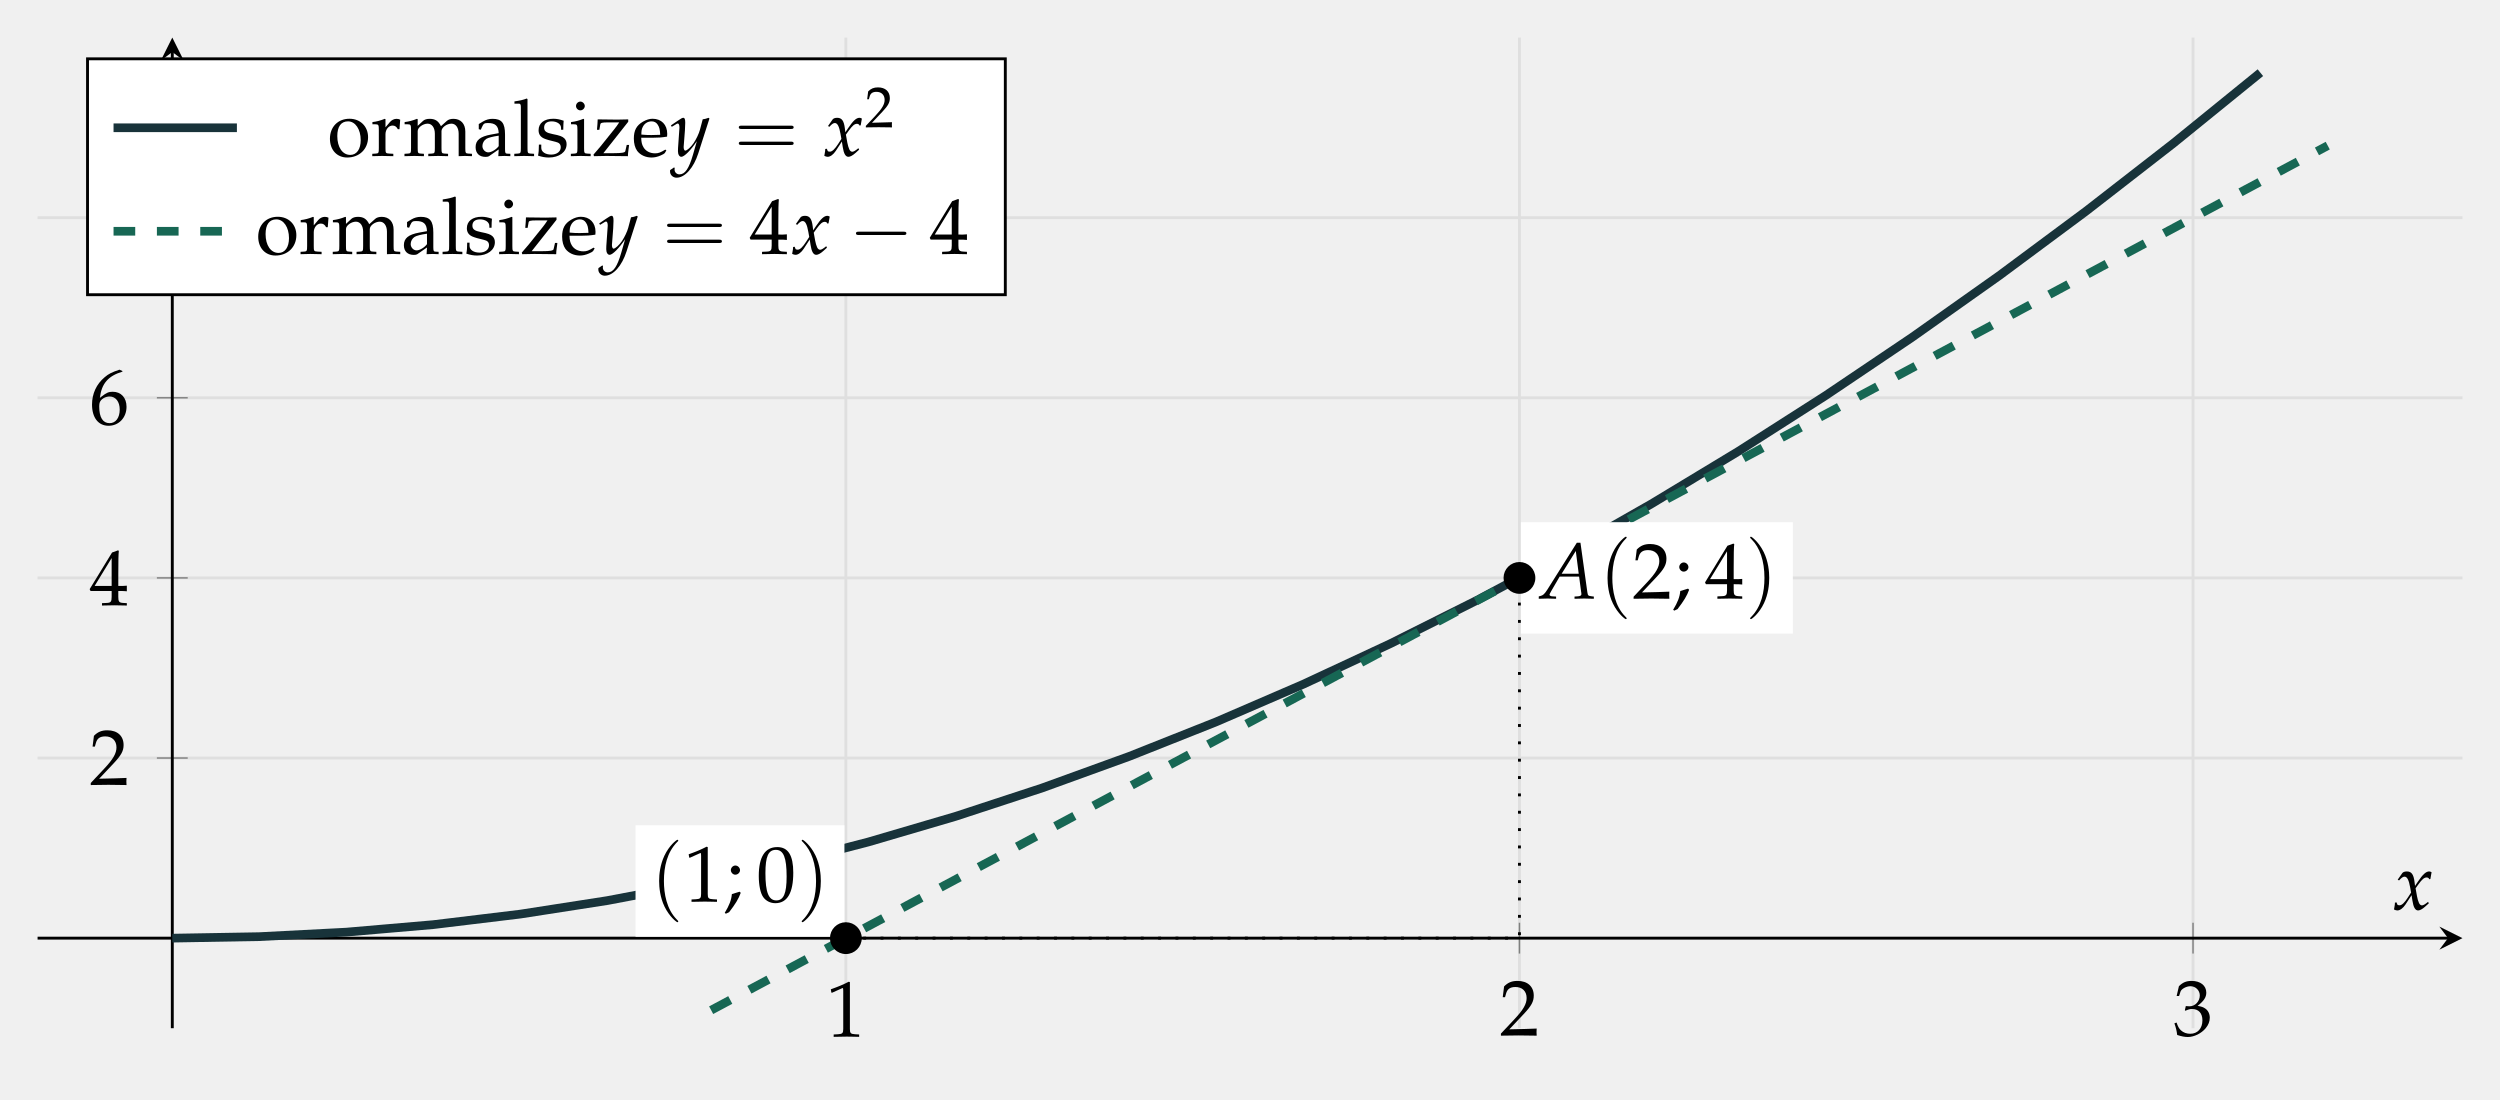
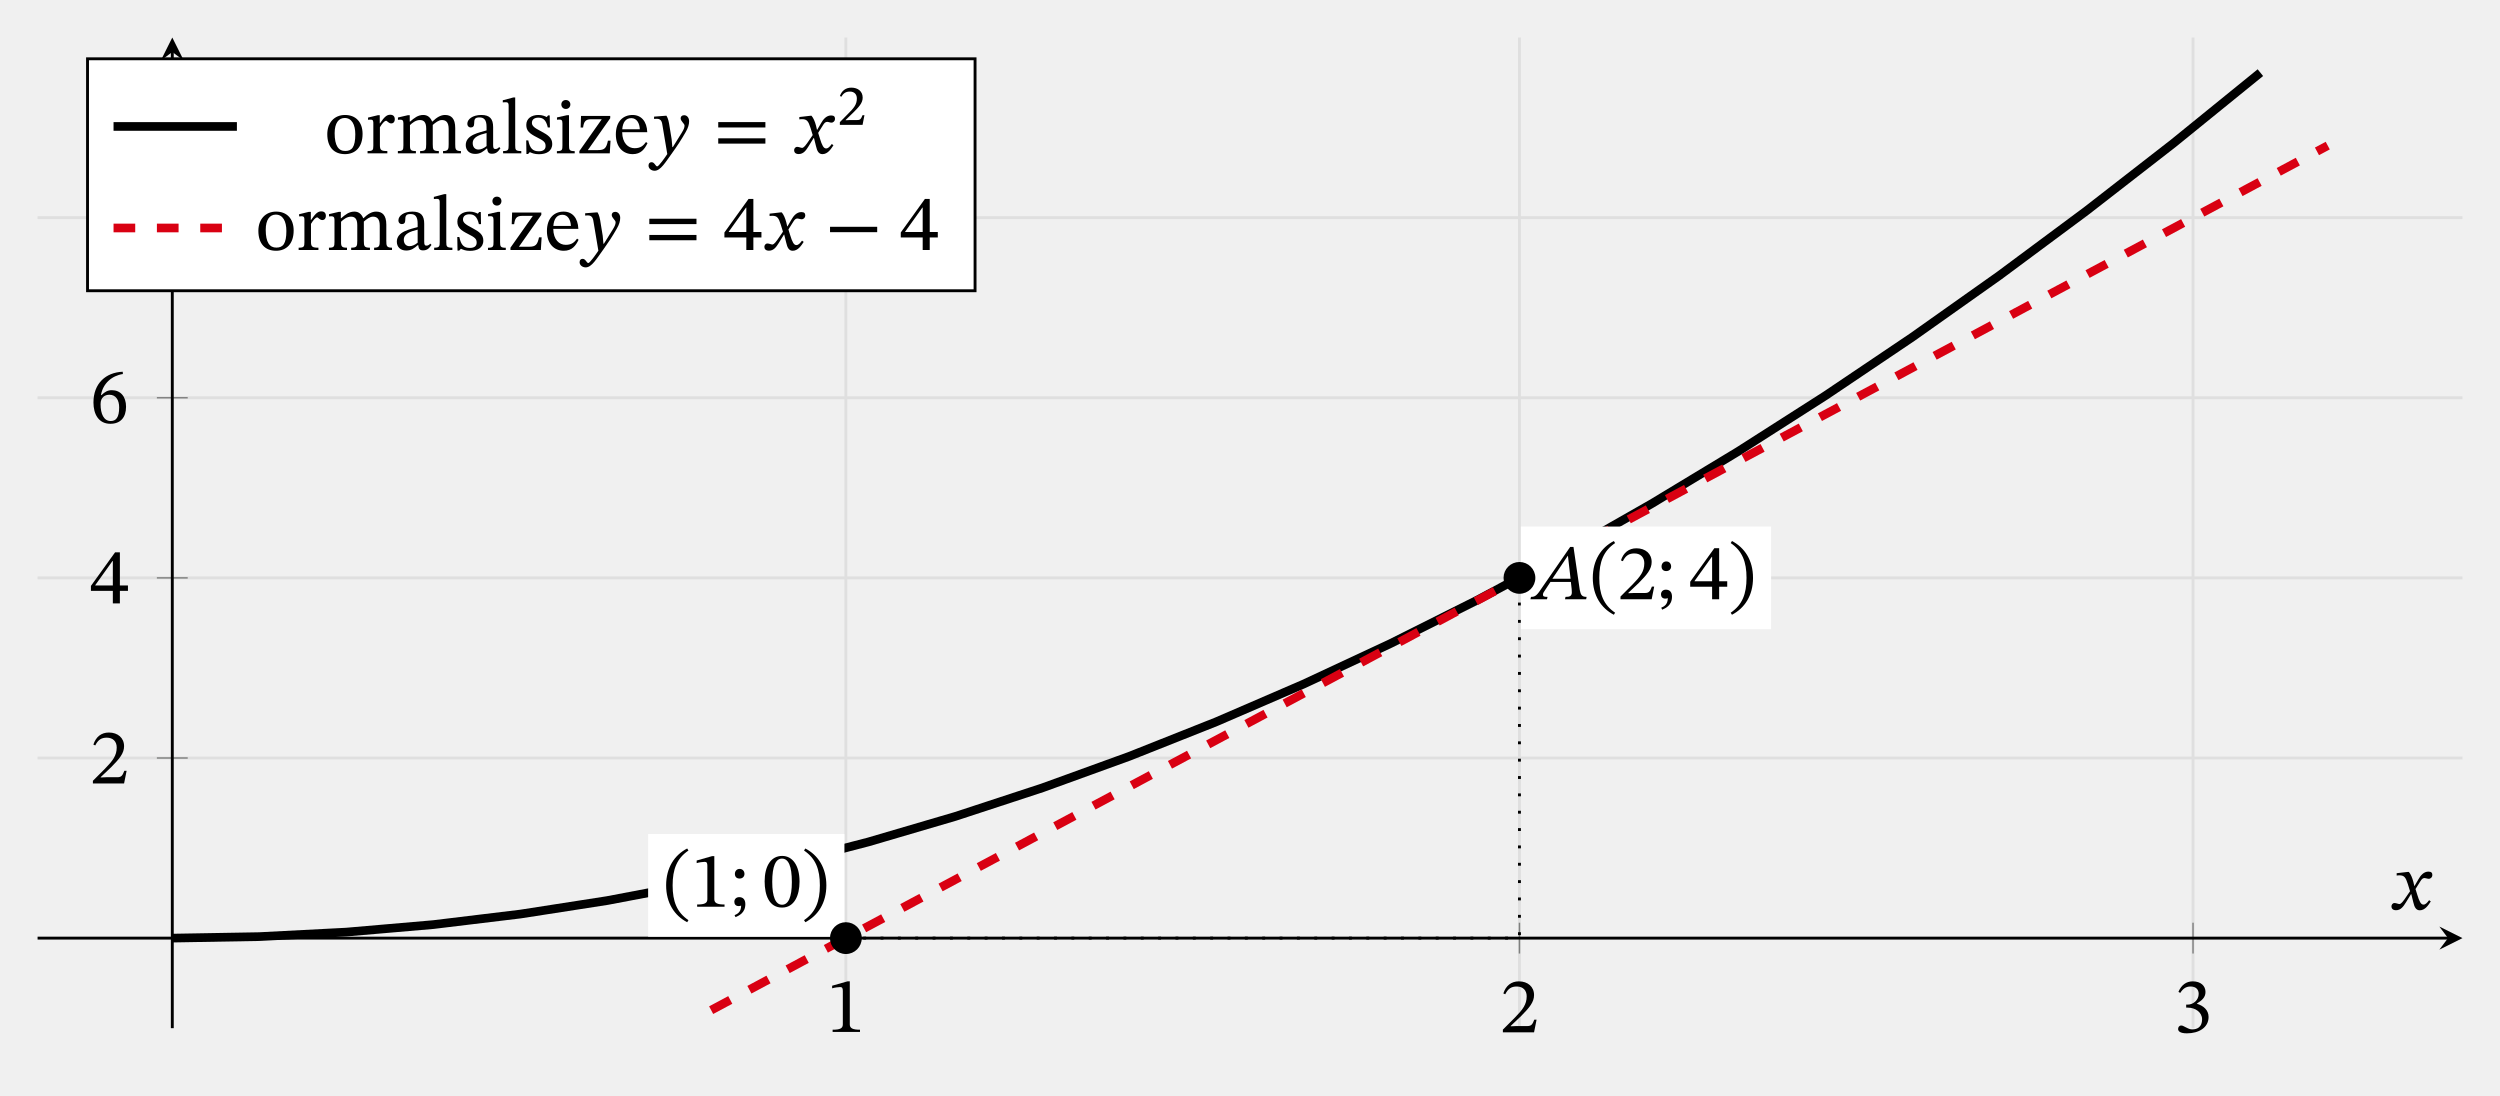
- <svg xmlns="http://www.w3.org/2000/svg" xmlns:xlink="http://www.w3.org/1999/xlink" version="1.1" width="344.69" height="151.607" viewBox="0 0 344.69 151.607">
+ <svg xmlns="http://www.w3.org/2000/svg" xmlns:xlink="http://www.w3.org/1999/xlink" version="1.1" width="344.69" height="151.09" viewBox="0 0 344.69 151.09">
  <defs>
-     <path id="font_1_19" d="M.067 .555H.077L.206 .613C.207 .614 .208 .614 .209 .614 .215 .614 .217 .605 .217 .581V.096C.217 .044 .206 .033 .152 .03L.096 .027V-.003C.25 0 .25 0 .261 0 .274 0 .296 0 .33-.001 .342-.002 .377-.002 .418-.003V.027L.366 .03C.311 .033 .301 .044 .301 .096V.689L.287 .694C.222 .66 .151 .63 .06 .598L.067 .555Z" />
-     <path id="font_1_20" d="M.016 .023V-.003C.203 0 .203 0 .239 0 .275 0 .275 0 .468-.003 .466 .018 .466 .028 .466 .042 .466 .055 .466 .065 .468 .087 .353 .082 .307 .081 .122 .077L.304 .27C.401 .373 .431 .428 .431 .503 .431 .618 .353 .689 .226 .689 .154 .689 .105 .669 .056 .619L.039 .483H.068L.081 .529C.097 .587 .133 .612 .2 .612 .286 .612 .341 .558 .341 .473 .341 .398 .299 .324 .186 .204L.016 .023Z" />
-     <path id="font_1_21" d="M.043 .498H.074L.092 .554C.103 .588 .166 .622 .218 .622 .283 .622 .336 .569 .336 .506 .336 .431 .277 .368 .206 .368 .198 .368 .187 .369 .174 .37L.159 .371 .147 .318 .154 .312C.192 .329 .211 .334 .238 .334 .321 .334 .369 .281 .369 .19 .369 .088 .308 .021 .215 .021 .169 .021 .128 .036 .098 .064 .074 .086 .061 .109 .042 .163L.015 .153C.036 .092 .044 .056 .05 .006 .103-.012 .147-.02 .184-.02 .264-.02 .356 .025 .411 .092 .445 .133 .462 .177 .462 .224 .462 .272 .442 .314 .406 .339 .381 .357 .358 .365 .308 .374 .388 .436 .418 .482 .418 .541 .418 .63 .344 .689 .233 .689 .165 .689 .12 .67 .072 .622L.043 .498Z" />
-     <path id="font_1_22" d="M.28 .181V.106C.28 .046 .269 .032 .22 .03L.158 .027V-.003C.291 0 .291 0 .315 0 .339 0 .339 0 .472-.003V.027L.424 .03C.375 .033 .364 .046 .364 .106V.181C.423 .181 .444 .18 .472 .177V.248C.425 .244 .406 .244 .391 .245H.388 .364V.384C.364 .562 .366 .648 .371 .689L.359 .694 .285 .667 .002 .204 .013 .181H.28M.28 .245H.065L.28 .597V.245Z" />
-     <path id="font_1_24" d="M.416 .672 .379 .689C.283 .657 .242 .637 .191 .593 .088 .507 .032 .385 .032 .248 .032 .082 .112-.02 .241-.02 .371-.02 .468 .083 .468 .22 .468 .335 .399 .41 .293 .41 .243 .41 .213 .397 .154 .35 .143 .341 .142 .34 .131 .332 .152 .513 .236 .61 .416 .664V.672M.255 .35C.331 .35 .382 .284 .382 .185 .382 .08 .331 .013 .254 .013 .169 .013 .123 .086 .123 .221 .123 .256 .127 .275 .138 .292 .16 .326 .207 .35 .255 .35Z" />
-     <path id="font_1_25" d="M.168 .345C.127 .326 .11 .315 .088 .294 .05 .256 .03 .211 .03 .159 .03 .056 .113-.02 .226-.02 .356-.02 .464 .082 .464 .206 .464 .286 .427 .329 .313 .381 .404 .443 .436 .485 .436 .545 .436 .631 .365 .689 .259 .689 .14 .689 .053 .613 .053 .508 .053 .44 .08 .402 .168 .345M.284 .295C.347 .267 .385 .218 .385 .164 .385 .08 .322 .014 .241 .014 .156 .014 .101 .074 .101 .167 .101 .24 .13 .286 .204 .331L.284 .295M.223 .423C.16 .454 .128 .494 .128 .544 .128 .61 .176 .655 .247 .655 .32 .655 .368 .607 .368 .534 .368 .477 .343 .438 .278 .396L.223 .423Z" />
-     <path id="font_2_1" d="M.331-.24C.331-.237 .331-.235 .314-.218 .189-.092 .157 .097 .157 .25 .157 .424 .195 .598 .318 .723 .331 .735 .331 .737 .331 .74 .331 .747 .327 .75 .321 .75 .311 .75 .221 .682 .162 .555 .111 .445 .099 .334 .099 .25 .099 .172 .11 .051 .165-.062 .225-.185 .311-.25 .321-.25 .327-.25 .331-.247 .331-.24Z" />
-     <path id="font_1_31" d="M.204 .125C.177 .116 .159 .11 .106 .095 .099 .019 .074-.046 .016-.142L.03-.153 .071-.134C.152-.029 .19 .034 .218 .111L.204 .125M.15 .456C.12 .456 .093 .428 .093 .398 .093 .368 .12 .34 .149 .34 .181 .34 .209 .367 .209 .397 .209 .428 .181 .456 .15 .456Z" />
-     <path id="font_1_27" d="M.263 .689C.108 .689 .029 .566 .029 .324 .029 .207 .05 .106 .085 .057 .12 .008 .176-.02 .238-.02 .389-.02 .465 .11 .465 .366 .465 .585 .4 .689 .263 .689M.245 .654C.342 .654 .381 .556 .381 .316 .381 .103 .343 .015 .251 .015 .154 .015 .113 .116 .113 .36 .113 .571 .15 .654 .245 .654Z" />
-     <path id="font_2_2" d="M.289 .25C.289 .328 .278 .449 .223 .562 .163 .685 .077 .75 .067 .75 .061 .75 .057 .746 .057 .74 .057 .737 .057 .735 .076 .717 .174 .618 .231 .459 .231 .25 .231 .079 .194-.097 .07-.223 .057-.235 .057-.237 .057-.24 .057-.246 .061-.25 .067-.25 .077-.25 .167-.182 .226-.055 .277 .055 .289 .166 .289 .25Z" />
-     <path id="font_3_19" d="M.462 .705 .089 .112C.053 .056 .035 .04 .001 .032L-.019 .027V-.003C.073 0 .073 0 .093 0 .112 0 .114 0 .2-.003V.025L.148 .028C.132 .029 .117 .038 .117 .047 .117 .055 .124 .069 .143 .102L.245 .277H.491L.516 .089V.086C.516 .085 .517 .082 .518 .077 .519 .069 .52 .059 .52 .055 .52 .039 .505 .03 .477 .028L.433 .025V-.003C.535 0 .535 0 .555 0 .575 0 .575 0 .677-.003V.025L.651 .028C.604 .035 .603 .035 .595 .08L.508 .705H.462M.449 .601 .486 .313H.27L.449 .601Z" />
-     <path id="font_3_17" d="M.021 .088C.021 .068 .019 .055 .013 .023 .011 .011 .01 .008 .009 .001 .024-.007 .04-.011 .052-.011 .085-.011 .124 .018 .155 .065L.231 .182 .242 .113C.255 .028 .278-.011 .314-.011 .336-.011 .368 .006 .4 .035L.449 .079 .44 .098C.404 .068 .379 .053 .363 .053 .348 .053 .335 .063 .325 .083 .316 .102 .305 .139 .3 .168L.282 .269 .317 .318C.364 .383 .391 .406 .422 .406 .438 .406 .45 .398 .455 .383L.469 .387 .484 .472C.472 .479 .463 .482 .454 .482 .414 .482 .374 .446 .312 .354L.275 .299 .269 .347C.257 .446 .23 .482 .171 .482 .145 .482 .123 .474 .114 .461L.056 .378 .073 .368C.103 .402 .123 .416 .142 .416 .175 .416 .197 .375 .214 .277L.225 .215 .185 .153C.142 .086 .108 .054 .08 .054 .065 .054 .054 .058 .052 .063L.041 .091 .021 .088Z" />
-     <path id="font_3_18" d="M-.007-.179C-.008-.186-.008-.192-.008-.197-.008-.24 .029-.275 .074-.275 .18-.275 .29-.152 .349 .033L.49 .473 .479 .482C.45 .471 .427 .465 .405 .463L.37 .331C.358 .284 .323 .211 .29 .162 .255 .111 .206 .067 .184 .067 .172 .067 .163 .09 .164 .115L.165 .128 .18 .322C.182 .353 .184 .391 .184 .419 .184 .464 .177 .482 .16 .482 .147 .482 .133 .475 .085 .442L.003 .386 .014 .368 .064 .398 .068 .401C.078 .407 .085 .41 .089 .41 .103 .41 .111 .391 .111 .358 .111 .357 .111 .351 .11 .343L.093 .1 .092 .06C.092 .018 .11-.011 .135-.011 .172-.011 .256 .074 .331 .187L.282 .016C.231-.161 .181-.233 .111-.233 .076-.233 .049-.206 .049-.172 .049-.167 .05-.159 .051-.15L.041-.146-.007-.179Z" />
-     <path id="font_1_13" d="M.279 .47C.133 .47 .032 .367 .032 .217 .032 .076 .121-.02 .25-.02 .404-.02 .514 .087 .514 .237 .514 .373 .416 .47 .279 .47M.261 .437C.353 .437 .421 .337 .421 .2 .421 .085 .37 .013 .289 .013 .191 .013 .125 .109 .125 .251 .125 .372 .173 .437 .261 .437Z" />
-     <path id="font_1_14" d="M.023 .4H.06C.1 .4 .104 .393 .104 .327V.102C.104 .039 .101 .032 .067 .03L.021 .027V-.003C.093-.001 .119 0 .144 0 .164 0 .164 0 .287-.003V.027L.235 .03C.19 .033 .188 .036 .188 .102V.274C.188 .334 .228 .384 .277 .384 .307 .384 .328 .37 .344 .338H.365L.374 .458C.363 .465 .345 .469 .327 .469 .297 .469 .265 .453 .244 .428L.188 .362V.465L.179 .469C.128 .448 .076 .434 .023 .428V.4Z" />
-     <path id="font_1_11" d="M.018 .4H.055C.095 .4 .099 .393 .099 .327V.102C.099 .039 .096 .032 .062 .03L.016 .027V-.003C.112 0 .115 0 .143 0 .171 0 .197-.001 .262-.003V.027L.22 .03C.186 .032 .183 .039 .183 .102V.314C.183 .359 .249 .408 .309 .408 .363 .408 .4 .357 .4 .281V.102C.4 .039 .397 .032 .363 .03L.317 .027V-.003C.417 0 .417 0 .442 0 .467 0 .467 0 .567-.003V.027L.521 .03C.487 .032 .484 .039 .484 .102V.314C.484 .359 .55 .408 .61 .408 .664 .408 .701 .357 .701 .281V-.003C.762 0 .763 0 .78 0 .793 0 .793 0 .869-.003V.027L.822 .03C.788 .032 .785 .039 .785 .102V.308C.785 .407 .727 .469 .635 .469 .6 .469 .571 .46 .553 .444L.477 .376C.445 .442 .404 .469 .335 .469 .298 .469 .27 .46 .252 .444L.183 .38V.465L.174 .469C.123 .448 .071 .434 .018 .428V.4Z" />
-     <path id="font_1_3" d="M.324 .082 .319-.003C.384 0 .384 0 .397 0 .402 0 .427-.001 .471-.003V.027L.432 .029C.408 .03 .404 .038 .404 .087V.27C.404 .416 .362 .469 .246 .469 .203 .469 .163 .458 .125 .435L.072 .403V.338L.098 .331 .111 .362C.132 .409 .142 .416 .188 .416 .282 .416 .321 .379 .324 .288L.225 .27C.089 .245 .032 .198 .032 .111 .032 .033 .079-.012 .158-.012 .176-.012 .193-.009 .2-.004L.324 .082M.324 .124C.295 .083 .232 .045 .193 .045 .153 .045 .118 .082 .118 .125 .118 .162 .138 .197 .168 .216 .193 .231 .248 .245 .324 .256V.124Z" />
-     <path id="font_1_10" d="M.023 .661H.079C.097 .661 .104 .65 .104 .62V.102C.104 .039 .101 .032 .067 .03L.021 .027V-.003C.121 0 .121 0 .146 0 .171 0 .171 0 .271-.003V.027L.225 .03C.191 .032 .188 .039 .188 .102V.718L.179 .726C.135 .709 .102 .701 .023 .689V.661Z" />
-     <path id="font_1_15" d="M.041 .143C.041 .074 .038 .044 .03 .004 .082-.013 .121-.02 .167-.02 .298-.02 .391 .05 .391 .148 .391 .179 .382 .202 .363 .222 .337 .247 .304 .259 .216 .276 .134 .292 .107 .312 .107 .359 .107 .409 .142 .437 .203 .437 .27 .437 .321 .402 .321 .355V.331H.349C.35 .39 .351 .414 .354 .445 .301 .463 .265 .47 .224 .47 .108 .47 .037 .415 .037 .325 .037 .276 .059 .242 .105 .221 .132 .209 .185 .193 .253 .178 .298 .168 .317 .147 .317 .109 .317 .055 .267 .017 .196 .017 .123 .017 .071 .052 .071 .102V.143H.041Z" />
-     <path id="font_1_9" d="M.188 .465 .179 .469C.128 .448 .076 .434 .023 .428V.4H.06C.1 .4 .104 .393 .104 .327V.102C.104 .039 .101 .032 .067 .03L.021 .027V-.003C.121 0 .121 0 .146 0 .171 0 .171 0 .271-.003V.027L.225 .03C.191 .032 .188 .039 .188 .102V.465M.142 .687C.112 .687 .086 .661 .086 .631 .086 .602 .112 .576 .141 .576 .17 .576 .197 .602 .197 .631 .197 .659 .17 .687 .142 .687Z" />
-     <path id="font_1_18" d="M.455 .432V.462C.385 .46 .355 .459 .317 .459L.069 .462C.067 .411 .066 .399 .06 .33H.09L.102 .398C.106 .419 .124 .424 .198 .424H.341C.32 .391 .303 .368 .276 .334L.106 .122C.082 .093 .068 .076 .016 .017L.022-.003C.126 0 .132 0 .175 0L.451-.003C.451 .02 .453 .044 .46 .092L.466 .139H.436L.418 .06C.414 .042 .372 .035 .276 .035H.141L.455 .432Z" />
-     <path id="font_1_7" d="M.437 .07 .424 .08C.36 .042 .337 .033 .294 .033 .229 .033 .175 .062 .147 .111 .128 .144 .121 .172 .119 .23H.265C.334 .23 .377 .233 .446 .244 .447 .258 .448 .267 .448 .279 .448 .395 .374 .47 .262 .47 .225 .47 .182 .457 .141 .433 .059 .385 .026 .323 .026 .219 .026 .156 .041 .102 .068 .064 .108 .011 .175-.02 .25-.02 .287-.02 .324-.012 .365 .006 .392 .017 .413 .03 .417 .036L.437 .07M.359 .267C.307 .265 .283 .264 .247 .264 .201 .264 .175 .265 .121 .27 .121 .317 .125 .339 .138 .365 .159 .41 .202 .437 .25 .437 .283 .437 .309 .424 .327 .396 .349 .363 .356 .334 .359 .267Z" />
-     <path id="font_2_3" d="M.687 .327C.702 .327 .721 .327 .721 .347 .721 .367 .702 .367 .688 .367H.089C.075 .367 .056 .367 .056 .347 .056 .327 .075 .327 .09 .327H.687M.688 .133C.702 .133 .721 .133 .721 .153 .721 .173 .702 .173 .687 .173H.09C.075 .173 .056 .173 .056 .153 .056 .133 .075 .133 .089 .133H.688Z" />
-     <path id="font_4_1" d="M.659 .23C.676 .23 .694 .23 .694 .25 .694 .27 .676 .27 .659 .27H.118C.101 .27 .083 .27 .083 .25 .083 .23 .101 .23 .118 .23H.659Z" />
+     <path id="font_1_1138" d="M.426 0V.028C.334 .028 .297 .046 .297 .095V.639H.268L.074 .584V.551C.105 .561 .156 .567 .176 .567 .201 .567 .209 .553 .209 .518V.095C.209 .045 .174 .028 .08 .028V0H.426Z" />
+     <path id="font_1_1139" d="M.464 .16H.435C.412 .1 .399 .079 .346 .079H.207L.137 .076V.081L.269 .206C.375 .313 .432 .382 .432 .471 .432 .576 .353 .644 .24 .644 .143 .644 .075 .588 .044 .491L.068 .481C.105 .556 .149 .579 .214 .579 .291 .579 .339 .531 .339 .456 .339 .351 .289 .288 .19 .186L.038 .034V0H.432L.464 .16Z" />
+     <path id="font_1_1140" d="M.086 .498C.12 .551 .157 .579 .217 .579 .279 .579 .319 .545 .319 .486 .319 .405 .248 .35 .18 .35H.161V.312H.181C.277 .312 .362 .253 .362 .164 .362 .066 .301 .037 .238 .037 .214 .037 .2 .041 .157 .063 .122 .081 .114 .086 .098 .086 .072 .086 .059 .063 .059 .042 .059 .016 .081-.013 .171-.013 .317-.013 .444 .057 .444 .194 .444 .283 .377 .336 .297 .361V.364C.36 .404 .405 .441 .405 .51 .405 .586 .346 .644 .244 .644 .162 .644 .1 .598 .063 .511L.086 .498Z" />
+     <path id="font_1_1141" d="M.481 .158V.227H.379V.645H.318L.013 .221V.158H.29V0H.379V.158H.481M.29 .227H.068V.231L.286 .536H.29V.227Z" />
+     <path id="font_1_1143" d="M.415 .646C.2 .637 .045 .498 .045 .257 .045 .11 .11-.012 .259-.012 .385-.012 .457 .067 .457 .203 .457 .334 .386 .413 .277 .413 .225 .413 .188 .391 .147 .351L.14 .352C.165 .498 .277 .596 .417 .617L.415 .646M.37 .195C.37 .068 .33 .023 .263 .023 .176 .023 .135 .112 .135 .236 .135 .323 .189 .355 .247 .355 .33 .355 .37 .285 .37 .195Z" />
+     <path id="font_1_1145" d="M.448 .15C.448 .23 .412 .278 .295 .349V.352C.388 .403 .424 .436 .424 .509 .424 .588 .348 .647 .249 .647 .139 .647 .059 .59 .059 .499 .059 .431 .081 .39 .183 .319V.316C.09 .254 .046 .222 .046 .142 .046 .04 .13-.012 .246-.012 .365-.012 .448 .045 .448 .15M.213 .3C.334 .222 .364 .185 .364 .121 .364 .053 .312 .019 .25 .019 .174 .019 .124 .06 .124 .15 .124 .219 .156 .254 .213 .3M.35 .511C.35 .447 .33 .408 .264 .368 .175 .422 .137 .458 .137 .517 .137 .578 .179 .614 .247 .614 .311 .614 .35 .577 .35 .511Z" />
+     <path id="font_1_1064" d="M.045 .27C.045 .047 .15-.112 .311-.196L.327-.17C.181-.071 .127 .066 .127 .27 .127 .474 .181 .611 .327 .71L.311 .736C.15 .652 .045 .493 .045 .27Z" />
+     <path id="font_1_1049" d="M.07-.132C.11-.114 .194-.08 .194 .033 .194 .088 .167 .121 .117 .121 .077 .121 .055 .094 .055 .062 .055 .033 .071 .008 .11 .008 .121 .008 .13 .01 .141 .014 .141-.067 .095-.091 .058-.107L.07-.132M.183 .414C.183 .448 .161 .478 .122 .478 .085 .478 .062 .449 .062 .415 .062 .381 .081 .356 .121 .356 .161 .356 .183 .383 .183 .414Z" />
+     <path id="font_1_1137" d="M.468 .317C.468 .523 .378 .642 .249 .642 .104 .642 .027 .51 .027 .32 .027 .143 .086-.011 .247-.011 .404-.011 .468 .146 .468 .317M.371 .311C.371 .119 .326 .025 .247 .025 .167 .025 .123 .121 .123 .315 .123 .513 .167 .608 .246 .608 .328 .608 .371 .514 .371 .311Z" />
+     <path id="font_1_1065" d="M.312 .27C.312 .493 .207 .652 .046 .736L.03 .71C.176 .611 .23 .474 .23 .27 .23 .066 .176-.071 .03-.17L.046-.196C.207-.112 .312 .047 .312 .27Z" />
+     <path id="font_1_3300" d="M.642 0 .648 .03C.588 .03 .574 .053 .561 .119L.482 .661H.44L.094 .16C.019 .046 0 .03-.055 .03L-.062 0H.147L.154 .03C.11 .03 .096 .036 .096 .057 .096 .076 .107 .094 .121 .113L.191 .219H.449L.459 .129C.46 .117 .461 .103 .461 .087 .461 .037 .43 .03 .381 .03L.375 0H.642M.445 .259H.215L.409 .548H.412L.445 .259Z" />
+     <path id="font_1_3354" d="M.315 .298H.312L.3 .349C.286 .403 .267 .447 .243 .475H.228L.089 .459V.429C.089 .429 .104 .432 .12 .432 .186 .433 .203 .406 .23 .322L.258 .231 .186 .126C.147 .07 .129 .069 .125 .069 .108 .069 .084 .082 .062 .082 .038 .082 .023 .06 .023 .04 .023 .015 .038-.009 .081-.009 .141-.009 .174 .038 .206 .09L.27 .194H.274L.299 .093C.313 .028 .335-.01 .381-.01 .449-.01 .491 .058 .52 .102L.499 .118C.472 .082 .453 .062 .427 .062 .396 .062 .376 .099 .348 .191L.327 .259 .388 .356C.405 .384 .419 .398 .442 .398 .455 .398 .478 .388 .494 .388 .521 .388 .54 .411 .54 .435 .54 .463 .528 .479 .49 .479 .431 .479 .391 .43 .364 .382L.315 .298Z" />
+     <path id="font_1_3355" d="M.251 .325C.239 .405 .232 .437 .21 .475H.195L.053 .464V.435C.053 .435 .074 .437 .088 .437 .149 .437 .154 .388 .161 .343L.22-.009C.192-.052 .112-.165 .093-.165 .071-.165 .06-.112 .022-.112-.001-.112-.017-.125-.017-.155-.017-.192 .018-.22 .06-.22 .136-.22 .197-.112 .289 .015 .341 .087 .398 .173 .452 .268 .484 .322 .496 .367 .496 .406 .496 .449 .47 .482 .433 .482 .404 .482 .389 .464 .389 .443 .389 .405 .438 .377 .438 .351 .438 .327 .429 .303 .405 .264L.29 .079H.284L.275 .179 .251 .325Z" />
+     <path id="font_2_270" d="M.258-.01C.388-.01 .48 .078 .48 .246 .48 .394 .395 .485 .258 .485 .123 .485 .034 .387 .034 .242 .034 .08 .118-.01 .258-.01M.262 .03C.176 .029 .127 .096 .127 .255 .127 .383 .178 .447 .254 .447 .343 .447 .388 .364 .388 .241 .388 .078 .344 .03 .262 .03Z" />
+     <path id="font_2_273" d="M.279 0V.029C.204 .029 .185 .039 .185 .102V.33C.209 .37 .241 .412 .264 .412 .276 .412 .296 .378 .329 .378 .351 .378 .373 .394 .373 .432 .373 .466 .354 .488 .315 .488 .267 .488 .237 .453 .186 .379H.183V.482H.159L.035 .452V.424C.035 .424 .046 .426 .066 .426 .102 .426 .102 .408 .102 .372V.097C.102 .041 .095 .029 .029 .029V0H.279Z" />
+     <path id="font_2_268" d="M.55 0V.029C.478 .029 .473 .047 .473 .116V.359C.506 .387 .547 .421 .588 .421 .635 .421 .674 .399 .674 .308V.116C.674 .055 .671 .029 .603 .029V0H.829V.029C.76 .029 .757 .053 .757 .116V.32C.757 .441 .706 .485 .628 .485 .575 .485 .524 .456 .469 .402H.465C.445 .45 .411 .485 .354 .485 .286 .485 .24 .448 .186 .401H.182V.482H.158L.033 .453V.424C.033 .424 .045 .426 .06 .426 .088 .426 .102 .417 .102 .381V.101C.102 .041 .095 .029 .032 .029V0H.26V.029C.198 .029 .185 .041 .185 .097V.357C.213 .384 .258 .421 .31 .421 .356 .421 .39 .399 .39 .314V.116C.39 .046 .384 .029 .313 .029V0H.55Z" />
+     <path id="font_2_255" d="M.157-.007C.221-.007 .257 .021 .304 .062H.308C.314 .018 .324-.005 .368-.005 .419-.005 .443 .016 .476 .064L.461 .08C.447 .065 .433 .055 .414 .055 .393 .055 .384 .063 .384 .104V.331C.384 .435 .343 .485 .234 .485 .125 .485 .058 .431 .058 .375 .058 .342 .08 .327 .1 .327 .128 .327 .144 .342 .144 .373 .144 .433 .154 .454 .211 .454 .271 .454 .301 .421 .301 .334V.29C.215 .263 .038 .237 .038 .105 .038 .041 .08-.007 .157-.007M.301 .092C.267 .064 .231 .048 .198 .048 .155 .048 .126 .079 .126 .129 .126 .207 .21 .234 .301 .257V.092Z" />
+     <path id="font_2_267" d="M.26 0V.029C.188 .029 .183 .043 .183 .101V.706H.158L.026 .671V.644C.026 .644 .041 .646 .058 .646 .083 .646 .1 .644 .1 .603V.101C.1 .045 .096 .029 .03 .029V0H.26Z" />
+     <path id="font_2_274" d="M.042-.008H.063L.084 .015H.086C.112 .004 .142-.011 .2-.011 .29-.011 .368 .025 .368 .119 .368 .193 .319 .23 .228 .278 .144 .321 .111 .346 .111 .385 .111 .43 .146 .451 .192 .451 .253 .451 .29 .422 .312 .327L.339 .327 .336 .48H.316L.299 .459H.298C.273 .471 .243 .485 .193 .485 .107 .485 .04 .441 .04 .359 .04 .285 .081 .25 .172 .204 .265 .158 .284 .139 .284 .092 .284 .045 .248 .026 .198 .026 .124 .026 .086 .061 .065 .164L.039 .164 .042-.008Z" />
+     <path id="font_2_263" d="M.257 0V.028C.19 .028 .185 .043 .185 .101V.482H.159L.033 .454V.425C.033 .425 .044 .427 .058 .427 .087 .427 .102 .423 .102 .38V.101C.102 .044 .099 .028 .032 .028V0H.257M.145 .561C.18 .561 .202 .587 .202 .618 .202 .648 .18 .674 .145 .674 .11 .674 .088 .648 .088 .618 .088 .587 .111 .561 .145 .561Z" />
+     <path id="font_2_281" d="M.415 0 .425 .16H.392C.372 .067 .351 .041 .265 .041H.14V.044L.421 .444V.473H.052L.047 .326H.078C.087 .393 .103 .431 .177 .431H.312V.428L.031 .029V0H.415Z" />
+     <path id="font_2_259" d="M.247-.01C.35-.01 .398 .053 .434 .129L.415 .143C.383 .101 .352 .065 .271 .065 .189 .065 .116 .13 .114 .267H.431C.426 .406 .354 .485 .245 .485 .128 .485 .034 .405 .034 .239 .034 .077 .127-.01 .247-.01M.115 .304C.122 .394 .16 .445 .23 .445 .301 .445 .334 .377 .337 .304H.115Z" />
+     <path id="font_1_1202" d="M.658 .327V.395H.062V.327H.658M.658 .123V.19H.062V.123H.658Z" />
+     <path id="font_1_4275" d="M.489 .174H.454C.428 .109 .416 .087 .359 .087H.229L.151 .083V.09L.276 .211C.387 .32 .457 .393 .457 .491 .457 .605 .372 .672 .253 .672 .15 .672 .079 .615 .046 .521L.073 .508C.11 .574 .156 .601 .228 .601 .306 .601 .352 .55 .352 .478 .352 .365 .299 .305 .187 .193L.045 .049V0H.455L.489 .174Z" />
+     <path id="font_1_1197" d="M.658 .225V.293H.062V.225H.658Z" />
  </defs>
-   <path transform="matrix(1,0,0,-1,5.181,141.765)" stroke-width=".399" stroke-linecap="butt" stroke-miterlimit="10" stroke-linejoin="miter" fill="none" stroke="#dfdfdf" d="M111.444 0V136.587M204.315 0V136.587M297.185 0V136.587" />
-   <path transform="matrix(1,0,0,-1,5.181,141.765)" stroke-width=".399" stroke-linecap="butt" stroke-miterlimit="10" stroke-linejoin="miter" fill="none" stroke="#dfdfdf" d="M0 37.251H334.333M0 62.085H334.333M0 86.919H334.333M0 111.753H334.333" />
-   <path transform="matrix(1,0,0,-1,5.181,141.765)" stroke-width=".199" stroke-linecap="butt" stroke-miterlimit="10" stroke-linejoin="miter" fill="none" stroke="#7f807f" d="M111.444 10.291V14.543M204.315 10.291V14.543M297.185 10.291V14.543" />
-   <path transform="matrix(1,0,0,-1,5.181,141.765)" stroke-width=".199" stroke-linecap="butt" stroke-miterlimit="10" stroke-linejoin="miter" fill="none" stroke="#7f807f" d="M16.448 37.251H20.7M16.448 62.085H20.7M16.448 86.919H20.7M16.448 111.753H20.7" />
-   <path transform="matrix(1,0,0,-1,5.181,141.765)" stroke-width=".399" stroke-linecap="butt" stroke-miterlimit="10" stroke-linejoin="miter" fill="none" stroke="#000000" d="M0 12.417H332.341" />
-   <path transform="matrix(1,0,0,-1,337.522,129.3481)" d="M1.993 0-1.196 1.594 0 0-1.196-1.594" />
-   <path transform="matrix(1,0,0,-1,5.181,141.765)" stroke-width=".399" stroke-linecap="butt" stroke-miterlimit="10" stroke-linejoin="miter" fill="none" stroke="#000000" d="M18.574 0V134.594" />
-   <path transform="matrix(0,-1,-1,-0,23.75507,7.170807)" d="M1.993 0-1.196 1.594 0 0-1.196-1.594" />
-   <use data-text="1" xlink:href="#font_1_19" transform="matrix(10.9091,0,0,-10.9091,113.896,142.924)" />
-   <use data-text="2" xlink:href="#font_1_20" transform="matrix(10.9091,0,0,-10.9091,206.766,142.761)" />
-   <use data-text="3" xlink:href="#font_1_21" transform="matrix(10.9091,0,0,-10.9091,299.635,142.761)" />
-   <use data-text="2" xlink:href="#font_1_20" transform="matrix(10.9091,0,0,-10.9091,12.339,108.207)" />
-   <use data-text="4" xlink:href="#font_1_22" transform="matrix(10.9091,0,0,-10.9091,12.339,83.45603)" />
-   <use data-text="6" xlink:href="#font_1_24" transform="matrix(10.9091,0,0,-10.9091,12.339,58.48602)" />
-   <use data-text="8" xlink:href="#font_1_25" transform="matrix(10.9091,0,0,-10.9091,12.339,33.65203)" />
-   <path transform="matrix(1,0,0,-1,5.181,141.765)" stroke-width="1.196" stroke-linecap="butt" stroke-miterlimit="10" stroke-linejoin="miter" fill="none" stroke="#18333a" d="M18.574 12.417 30.57 12.624 42.565 13.246 54.561 14.281 66.557 15.732 78.553 17.596 90.548 19.875 102.544 22.568 114.54 25.675 126.535 29.197 138.531 33.133 150.527 37.484 162.522 42.248 174.518 47.428 186.514 53.021 198.509 59.029 210.505 65.451 222.501 72.287 234.497 79.538 246.492 87.203 258.488 95.282 270.484 103.776 282.479 112.684 294.475 122.006 306.471 131.743" />
-   <path transform="matrix(1,0,0,-1,5.181,141.765)" stroke-width="1.196" stroke-linecap="butt" stroke-dasharray="2.989,2.989" stroke-miterlimit="10" stroke-linejoin="miter" fill="none" stroke="#176754" d="M92.87 2.483 102.157 7.45 111.444 12.417 120.732 17.384 130.019 22.351 139.306 27.317 148.593 32.284 157.88 37.251 167.167 42.218 176.454 47.184 185.741 52.151 195.028 57.118 204.315 62.085 213.602 67.052 222.889 72.018 232.176 76.985 241.463 81.952 250.75 86.919 260.037 91.886 269.324 96.852 278.611 101.819 287.898 106.786 297.185 111.753 306.472 116.72 315.759 121.686" />
-   <path transform="matrix(1,0,0,-1,5.181,141.765)" stroke-width=".399" stroke-linecap="butt" stroke-dasharray=".399,1.993" stroke-miterlimit="10" stroke-linejoin="miter" fill="none" stroke="#000000" d="M111.444 12.417H204.315V62.085" />
-   <path transform="matrix(1,0,0,-1,5.181,141.765)" d="M82.445 12.616H111.245V27.98H82.445Z" fill="#ffffff" />
-   <use data-text="(" xlink:href="#font_2_1" transform="matrix(11.3673,0,0,-11.3673,89.754,124.309)" />
-   <use data-text="1" xlink:href="#font_1_19" transform="matrix(10.9091,0,0,-10.9091,94.297,124.309)" />
-   <use data-text=";" xlink:href="#font_1_31" transform="matrix(10.9091,0,0,-10.9091,99.75155,124.309)" />
-   <use data-text="0" xlink:href="#font_1_27" transform="matrix(10.9091,0,0,-10.9091,104.3006,124.309)" />
-   <use data-text=")" xlink:href="#font_2_2" transform="matrix(11.3673,0,0,-11.3673,109.888,124.309)" />
-   <path transform="matrix(1,0,0,-1,5.181,141.765)" d="M204.514 54.403H242.009V69.767H204.514Z" fill="#ffffff" />
-   <use data-text="A" xlink:href="#font_3_19" transform="matrix(10.9091,0,0,-10.9091,212.366,82.52301)" />
-   <use data-text="(" xlink:href="#font_2_1" transform="matrix(11.3673,0,0,-11.3673,220.516,82.52301)" />
-   <use data-text="2" xlink:href="#font_1_20" transform="matrix(10.9091,0,0,-10.9091,225.059,82.52301)" />
-   <use data-text=";" xlink:href="#font_1_31" transform="matrix(10.9091,0,0,-10.9091,230.5135,82.52301)" />
-   <use data-text="4" xlink:href="#font_1_22" transform="matrix(10.9091,0,0,-10.9091,235.0626,82.52301)" />
-   <use data-text=")" xlink:href="#font_2_2" transform="matrix(11.3673,0,0,-11.3673,240.65,82.52301)" />
-   <path transform="matrix(1,0,0,-1,5.181,141.765)" d="M113.437 12.417C113.437 13.517 112.545 14.41 111.444 14.41 110.344 14.41 109.452 13.517 109.452 12.417 109.452 11.316 110.344 10.424 111.444 10.424 112.545 10.424 113.437 11.316 113.437 12.417ZM111.444 12.417" />
-   <path transform="matrix(1,0,0,-1,5.181,141.765)" stroke-width=".399" stroke-linecap="butt" stroke-miterlimit="10" stroke-linejoin="miter" fill="none" stroke="#000000" d="M113.437 12.417C113.437 13.517 112.545 14.41 111.444 14.41 110.344 14.41 109.452 13.517 109.452 12.417 109.452 11.316 110.344 10.424 111.444 10.424 112.545 10.424 113.437 11.316 113.437 12.417ZM111.444 12.417" />
-   <path transform="matrix(1,0,0,-1,5.181,141.765)" d="M206.307 62.085C206.307 63.185 205.415 64.077 204.315 64.077 203.214 64.077 202.322 63.185 202.322 62.085 202.322 60.984 203.214 60.092 204.315 60.092 205.415 60.092 206.307 60.984 206.307 62.085ZM204.315 62.085" />
-   <path transform="matrix(1,0,0,-1,5.181,141.765)" stroke-width=".399" stroke-linecap="butt" stroke-miterlimit="10" stroke-linejoin="miter" fill="none" stroke="#000000" d="M206.307 62.085C206.307 63.185 205.415 64.077 204.315 64.077 203.214 64.077 202.322 63.185 202.322 62.085 202.322 60.984 203.214 60.092 204.315 60.092 205.415 60.092 206.307 60.984 206.307 62.085ZM204.315 62.085" />
-   <use data-text="x" xlink:href="#font_3_17" transform="matrix(10.9091,0,0,-10.9091,329.975,125.409)" />
-   <use data-text="y" xlink:href="#font_3_18" transform="matrix(10.9091,0,0,-10.9091,27.726,14.29002)" />
-   <path transform="matrix(1,0,0,-1,5.181,141.765)" d="M6.887 101.131H133.427V133.655H6.887Z" fill="#ffffff" />
-   <path transform="matrix(1,0,0,-1,5.181,141.765)" stroke-width=".399" stroke-linecap="butt" stroke-miterlimit="10" stroke-linejoin="miter" fill="none" stroke="#000000" d="M6.887 101.131H133.427V133.655H6.887Z" />
-   <path transform="matrix(1,0,0,-1,15.655,17.61702)" stroke-width="1.196" stroke-linecap="butt" stroke-miterlimit="10" stroke-linejoin="miter" fill="none" stroke="#18333a" d="M0 0H8.504 17.008" />
-   <use data-text="o" xlink:href="#font_1_13" transform="matrix(10.9091,0,0,-10.9091,45.141,21.50002)" />
-   <use data-text="r" xlink:href="#font_1_14" transform="matrix(10.9091,0,0,-10.9091,51.09736,21.50002)" />
-   <use data-text="m" xlink:href="#font_1_11" transform="matrix(10.9091,0,0,-10.9091,55.59191,21.50002)" />
-   <use data-text="a" xlink:href="#font_1_3" transform="matrix(10.9091,0,0,-10.9091,65.22464,21.50002)" />
-   <use data-text="l" xlink:href="#font_1_10" transform="matrix(10.9091,0,0,-10.9091,70.6792,21.50002)" />
-   <use data-text="s" xlink:href="#font_1_15" transform="matrix(10.9091,0,0,-10.9091,73.85375,21.50002)" />
-   <use data-text="i" xlink:href="#font_1_9" transform="matrix(10.9091,0,0,-10.9091,78.4792,21.50002)" />
-   <use data-text="z" xlink:href="#font_1_18" transform="matrix(10.9091,0,0,-10.9091,81.65375,21.50002)" />
-   <use data-text="e" xlink:href="#font_1_7" transform="matrix(10.9091,0,0,-10.9091,87.10829,21.50002)" />
-   <use data-text="y" xlink:href="#font_3_18" transform="matrix(10.9091,0,0,-10.9091,92.47,21.50002)" />
-   <use data-text="=" xlink:href="#font_2_3" transform="matrix(11.3673,0,0,-11.3673,101.228,21.50002)" />
-   <use data-text="x" xlink:href="#font_3_17" transform="matrix(10.9091,0,0,-10.9091,113.553,21.50002)" />
-   <use data-text="2" xlink:href="#font_1_20" transform="matrix(7.9701,0,0,-7.9701,119.252,17.54001)" />
-   <path transform="matrix(1,0,0,-1,15.655,31.88602)" stroke-width="1.196" stroke-linecap="butt" stroke-dasharray="2.989,2.989" stroke-miterlimit="10" stroke-linejoin="miter" fill="none" stroke="#176754" d="M0 0H8.504 17.008" />
-   <use data-text="o" xlink:href="#font_1_13" transform="matrix(10.9091,0,0,-10.9091,35.253,35.01402)" />
-   <use data-text="r" xlink:href="#font_1_14" transform="matrix(10.9091,0,0,-10.9091,41.20936,35.01402)" />
-   <use data-text="m" xlink:href="#font_1_11" transform="matrix(10.9091,0,0,-10.9091,45.70391,35.01402)" />
-   <use data-text="a" xlink:href="#font_1_3" transform="matrix(10.9091,0,0,-10.9091,55.33665,35.01402)" />
-   <use data-text="l" xlink:href="#font_1_10" transform="matrix(10.9091,0,0,-10.9091,60.7912,35.01402)" />
-   <use data-text="s" xlink:href="#font_1_15" transform="matrix(10.9091,0,0,-10.9091,63.96574,35.01402)" />
-   <use data-text="i" xlink:href="#font_1_9" transform="matrix(10.9091,0,0,-10.9091,68.5912,35.01402)" />
-   <use data-text="z" xlink:href="#font_1_18" transform="matrix(10.9091,0,0,-10.9091,71.76575,35.01402)" />
-   <use data-text="e" xlink:href="#font_1_7" transform="matrix(10.9091,0,0,-10.9091,77.22031,35.01402)" />
-   <use data-text="y" xlink:href="#font_3_18" transform="matrix(10.9091,0,0,-10.9091,82.582,35.01402)" />
-   <use data-text="=" xlink:href="#font_2_3" transform="matrix(11.3673,0,0,-11.3673,91.33901,35.01402)" />
-   <use data-text="4" xlink:href="#font_1_22" transform="matrix(10.9091,0,0,-10.9091,103.342,35.01402)" />
-   <use data-text="x" xlink:href="#font_3_17" transform="matrix(10.9091,0,0,-10.9091,109.119,35.01402)" />
-   <use data-text="−" xlink:href="#font_4_1" transform="matrix(11.3673,0,0,-11.3673,117.076,35.01402)" />
-   <use data-text="4" xlink:href="#font_1_22" transform="matrix(10.9091,0,0,-10.9091,128.17,35.01402)" />
+   <path transform="matrix(1,0,0,-1,5.181,141.761)" stroke-width=".399" stroke-linecap="butt" stroke-miterlimit="10" stroke-linejoin="miter" fill="none" stroke="#dfdfdf" d="M111.444 0V136.587M204.315 0V136.587M297.185 0V136.587" />
+   <path transform="matrix(1,0,0,-1,5.181,141.761)" stroke-width=".399" stroke-linecap="butt" stroke-miterlimit="10" stroke-linejoin="miter" fill="none" stroke="#dfdfdf" d="M0 37.251H334.333M0 62.085H334.333M0 86.919H334.333M0 111.753H334.333" />
+   <path transform="matrix(1,0,0,-1,5.181,141.761)" stroke-width=".199" stroke-linecap="butt" stroke-miterlimit="10" stroke-linejoin="miter" fill="none" stroke="#7f807f" d="M111.444 10.291V14.543M204.315 10.291V14.543M297.185 10.291V14.543" />
+   <path transform="matrix(1,0,0,-1,5.181,141.761)" stroke-width=".199" stroke-linecap="butt" stroke-miterlimit="10" stroke-linejoin="miter" fill="none" stroke="#7f807f" d="M16.448 37.251H20.7M16.448 62.085H20.7M16.448 86.919H20.7M16.448 111.753H20.7" />
+   <path transform="matrix(1,0,0,-1,5.181,141.761)" stroke-width=".399" stroke-linecap="butt" stroke-miterlimit="10" stroke-linejoin="miter" fill="none" stroke="#000000" d="M0 12.417H332.341" />
+   <path transform="matrix(1,0,0,-1,337.522,129.344)" d="M1.993 0-1.196 1.594 0 0-1.196-1.594" />
+   <path transform="matrix(1,0,0,-1,5.181,141.761)" stroke-width=".399" stroke-linecap="butt" stroke-miterlimit="10" stroke-linejoin="miter" fill="none" stroke="#000000" d="M18.574 0V134.594" />
+   <path transform="matrix(0,-1,-1,-0,23.75507,7.166779)" d="M1.993 0-1.196 1.594 0 0-1.196-1.594" />
+   <use data-text="1" xlink:href="#font_1_1138" transform="matrix(10.9091,0,0,-10.9091,113.925,142.277)" />
+   <use data-text="2" xlink:href="#font_1_1139" transform="matrix(10.9091,0,0,-10.9091,206.796,142.331)" />
+   <use data-text="3" xlink:href="#font_1_1140" transform="matrix(10.9091,0,0,-10.9091,299.666,142.331)" />
+   <use data-text="2" xlink:href="#font_1_1139" transform="matrix(10.9091,0,0,-10.9091,12.394,108.023)" />
+   <use data-text="4" xlink:href="#font_1_1141" transform="matrix(10.9091,0,0,-10.9091,12.394,83.19399)" />
+   <use data-text="6" xlink:href="#font_1_1143" transform="matrix(10.9091,0,0,-10.9091,12.394,58.29999)" />
+   <use data-text="8" xlink:href="#font_1_1145" transform="matrix(10.9091,0,0,-10.9091,12.394,33.47199)" />
+   <path transform="matrix(1,0,0,-1,5.181,141.761)" stroke-width="1.196" stroke-linecap="butt" stroke-miterlimit="10" stroke-linejoin="miter" fill="none" stroke="#000000" d="M18.574 12.417 30.57 12.624 42.565 13.246 54.561 14.281 66.557 15.732 78.553 17.596 90.548 19.875 102.544 22.568 114.54 25.675 126.535 29.197 138.531 33.133 150.527 37.484 162.522 42.248 174.518 47.428 186.514 53.021 198.509 59.029 210.505 65.451 222.501 72.287 234.497 79.538 246.492 87.203 258.488 95.282 270.484 103.776 282.479 112.684 294.475 122.006 306.471 131.743" />
+   <path transform="matrix(1,0,0,-1,5.181,141.761)" stroke-width="1.196" stroke-linecap="butt" stroke-dasharray="2.989,2.989" stroke-miterlimit="10" stroke-linejoin="miter" fill="none" stroke="#d90012" d="M92.87 2.483 102.157 7.45 111.444 12.417 120.732 17.384 130.019 22.351 139.306 27.317 148.593 32.284 157.88 37.251 167.167 42.218 176.454 47.184 185.741 52.151 195.028 57.118 204.315 62.085 213.602 67.052 222.889 72.018 232.176 76.985 241.463 81.952 250.75 86.919 260.037 91.886 269.324 96.852 278.611 101.819 287.898 106.786 297.185 111.753 306.472 116.72 315.759 121.686" />
+   <path transform="matrix(1,0,0,-1,5.181,141.761)" stroke-width=".399" stroke-linecap="butt" stroke-dasharray=".399,1.993" stroke-miterlimit="10" stroke-linejoin="miter" fill="none" stroke="#000000" d="M111.444 12.417H204.315V62.085" />
+   <path transform="matrix(1,0,0,-1,5.181,141.761)" d="M84.18 12.616H111.245V26.769H84.18Z" fill="#ffffff" />
+   <use data-text="(" xlink:href="#font_1_1064" transform="matrix(10.9091,0,0,-10.9091,91.35299,125.014)" />
+   <use data-text="1" xlink:href="#font_1_1138" transform="matrix(10.9091,0,0,-10.9091,95.24754,125.014)" />
+   <use data-text=";" xlink:href="#font_1_1049" transform="matrix(10.9091,0,0,-10.9091,100.6475,125.014)" />
+   <use data-text="0" xlink:href="#font_1_1137" transform="matrix(10.9091,0,0,-10.9091,105.1312,125.014)" />
+   <use data-text=")" xlink:href="#font_1_1065" transform="matrix(10.9091,0,0,-10.9091,110.5312,125.014)" />
+   <path transform="matrix(1,0,0,-1,5.181,141.761)" d="M204.514 55.009H239.009V69.161H204.514Z" fill="#ffffff" />
+   <use data-text="𝐴" xlink:href="#font_1_3300" transform="matrix(10.9091,0,0,-10.9091,211.688,82.62199)" />
+   <use data-text="(" xlink:href="#font_1_1064" transform="matrix(10.9091,0,0,-10.9091,219.1171,82.62199)" />
+   <use data-text="2" xlink:href="#font_1_1139" transform="matrix(10.9091,0,0,-10.9091,223.0117,82.62199)" />
+   <use data-text=";" xlink:href="#font_1_1049" transform="matrix(10.9091,0,0,-10.9091,228.4117,82.62199)" />
+   <use data-text="4" xlink:href="#font_1_1141" transform="matrix(10.9091,0,0,-10.9091,232.8953,82.62199)" />
+   <use data-text=")" xlink:href="#font_1_1065" transform="matrix(10.9091,0,0,-10.9091,238.2953,82.62199)" />
+   <path transform="matrix(1,0,0,-1,5.181,141.761)" d="M113.437 12.417C113.437 13.517 112.545 14.41 111.444 14.41 110.344 14.41 109.452 13.517 109.452 12.417 109.452 11.316 110.344 10.424 111.444 10.424 112.545 10.424 113.437 11.316 113.437 12.417ZM111.444 12.417" />
+   <path transform="matrix(1,0,0,-1,5.181,141.761)" stroke-width=".399" stroke-linecap="butt" stroke-miterlimit="10" stroke-linejoin="miter" fill="none" stroke="#000000" d="M113.437 12.417C113.437 13.517 112.545 14.41 111.444 14.41 110.344 14.41 109.452 13.517 109.452 12.417 109.452 11.316 110.344 10.424 111.444 10.424 112.545 10.424 113.437 11.316 113.437 12.417ZM111.444 12.417" />
+   <path transform="matrix(1,0,0,-1,5.181,141.761)" d="M206.307 62.085C206.307 63.185 205.415 64.077 204.315 64.077 203.214 64.077 202.322 63.185 202.322 62.085 202.322 60.984 203.214 60.092 204.315 60.092 205.415 60.092 206.307 60.984 206.307 62.085ZM204.315 62.085" />
+   <path transform="matrix(1,0,0,-1,5.181,141.761)" stroke-width=".399" stroke-linecap="butt" stroke-miterlimit="10" stroke-linejoin="miter" fill="none" stroke="#000000" d="M206.307 62.085C206.307 63.185 205.415 64.077 204.315 64.077 203.214 64.077 202.322 63.185 202.322 62.085 202.322 60.984 203.214 60.092 204.315 60.092 205.415 60.092 206.307 60.984 206.307 62.085ZM204.315 62.085" />
+   <use data-text="𝑥" xlink:href="#font_1_3354" transform="matrix(10.9091,0,0,-10.9091,329.472,125.4)" />
+   <use data-text="𝑦" xlink:href="#font_1_3355" transform="matrix(10.9091,0,0,-10.9091,27.59,14.26799)" />
+   <path transform="matrix(1,0,0,-1,5.181,141.761)" d="M6.887 101.674H129.256V133.655H6.887Z" fill="#ffffff" />
+   <path transform="matrix(1,0,0,-1,5.181,141.761)" stroke-width=".399" stroke-linecap="butt" stroke-miterlimit="10" stroke-linejoin="miter" fill="none" stroke="#000000" d="M6.887 101.674H129.256V133.655H6.887Z" />
+   <path transform="matrix(1,0,0,-1,15.655,17.43498)" stroke-width="1.196" stroke-linecap="butt" stroke-miterlimit="10" stroke-linejoin="miter" fill="none" stroke="#000000" d="M0 0H8.504 17.008" />
+   <use data-text="o" xlink:href="#font_2_270" transform="matrix(10.9091,0,0,-10.9091,44.754,21.14298)" />
+   <use data-text="r" xlink:href="#font_2_273" transform="matrix(10.9091,0,0,-10.9091,50.36128,21.14298)" />
+   <use data-text="m" xlink:href="#font_2_268" transform="matrix(10.9091,0,0,-10.9091,54.50674,21.14298)" />
+   <use data-text="a" xlink:href="#font_2_255" transform="matrix(10.9091,0,0,-10.9091,63.80129,21.14298)" />
+   <use data-text="l" xlink:href="#font_2_267" transform="matrix(10.9091,0,0,-10.9091,69.03766,21.14298)" />
+   <use data-text="s" xlink:href="#font_2_274" transform="matrix(10.9091,0,0,-10.9091,72.12494,21.14298)" />
+   <use data-text="i" xlink:href="#font_2_263" transform="matrix(10.9091,0,0,-10.9091,76.43403,21.14298)" />
+   <use data-text="z" xlink:href="#font_2_281" transform="matrix(10.9091,0,0,-10.9091,79.54312,21.14298)" />
+   <use data-text="e" xlink:href="#font_2_259" transform="matrix(10.9091,0,0,-10.9091,84.53949,21.14298)" />
+   <use data-text="𝑦" xlink:href="#font_1_3355" transform="matrix(10.9091,0,0,-10.9091,89.60201,21.14298)" />
+   <use data-text="=" xlink:href="#font_1_1202" transform="matrix(10.9091,0,0,-10.9091,98.3511,21.14298)" />
+   <use data-text="𝑥" xlink:href="#font_1_3354" transform="matrix(10.9091,0,0,-10.9091,109.2384,21.14298)" />
+   <use data-text="2" xlink:href="#font_1_4275" transform="matrix(7.6364,0,0,-7.6364,115.452,17.21498)" />
+   <path transform="matrix(1,0,0,-1,15.655,31.43298)" stroke-width="1.196" stroke-linecap="butt" stroke-dasharray="2.989,2.989" stroke-miterlimit="10" stroke-linejoin="miter" fill="none" stroke="#d90012" d="M0 0H8.504 17.008" />
+   <use data-text="o" xlink:href="#font_2_270" transform="matrix(10.9091,0,0,-10.9091,35.252,34.46599)" />
+   <use data-text="r" xlink:href="#font_2_273" transform="matrix(10.9091,0,0,-10.9091,40.85928,34.46599)" />
+   <use data-text="m" xlink:href="#font_2_268" transform="matrix(10.9091,0,0,-10.9091,45.00474,34.46599)" />
+   <use data-text="a" xlink:href="#font_2_255" transform="matrix(10.9091,0,0,-10.9091,54.29929,34.46599)" />
+   <use data-text="l" xlink:href="#font_2_267" transform="matrix(10.9091,0,0,-10.9091,59.53566,34.46599)" />
+   <use data-text="s" xlink:href="#font_2_274" transform="matrix(10.9091,0,0,-10.9091,62.62293,34.46599)" />
+   <use data-text="i" xlink:href="#font_2_263" transform="matrix(10.9091,0,0,-10.9091,66.93202,34.46599)" />
+   <use data-text="z" xlink:href="#font_2_281" transform="matrix(10.9091,0,0,-10.9091,70.04112,34.46599)" />
+   <use data-text="e" xlink:href="#font_2_259" transform="matrix(10.9091,0,0,-10.9091,75.03749,34.46599)" />
+   <use data-text="𝑦" xlink:href="#font_1_3355" transform="matrix(10.9091,0,0,-10.9091,80.1,34.46599)" />
+   <use data-text="=" xlink:href="#font_1_1202" transform="matrix(10.9091,0,0,-10.9091,88.84909,34.46599)" />
+   <use data-text="4" xlink:href="#font_1_1141" transform="matrix(10.9091,0,0,-10.9091,99.73638,34.46599)" />
+   <use data-text="𝑥" xlink:href="#font_1_3354" transform="matrix(10.9091,0,0,-10.9091,105.1364,34.46599)" />
+   <use data-text="−" xlink:href="#font_1_1197" transform="matrix(10.9091,0,0,-10.9091,113.7655,34.46599)" />
+   <use data-text="4" xlink:href="#font_1_1141" transform="matrix(10.9091,0,0,-10.9091,124.0528,34.46599)" />
</svg>
